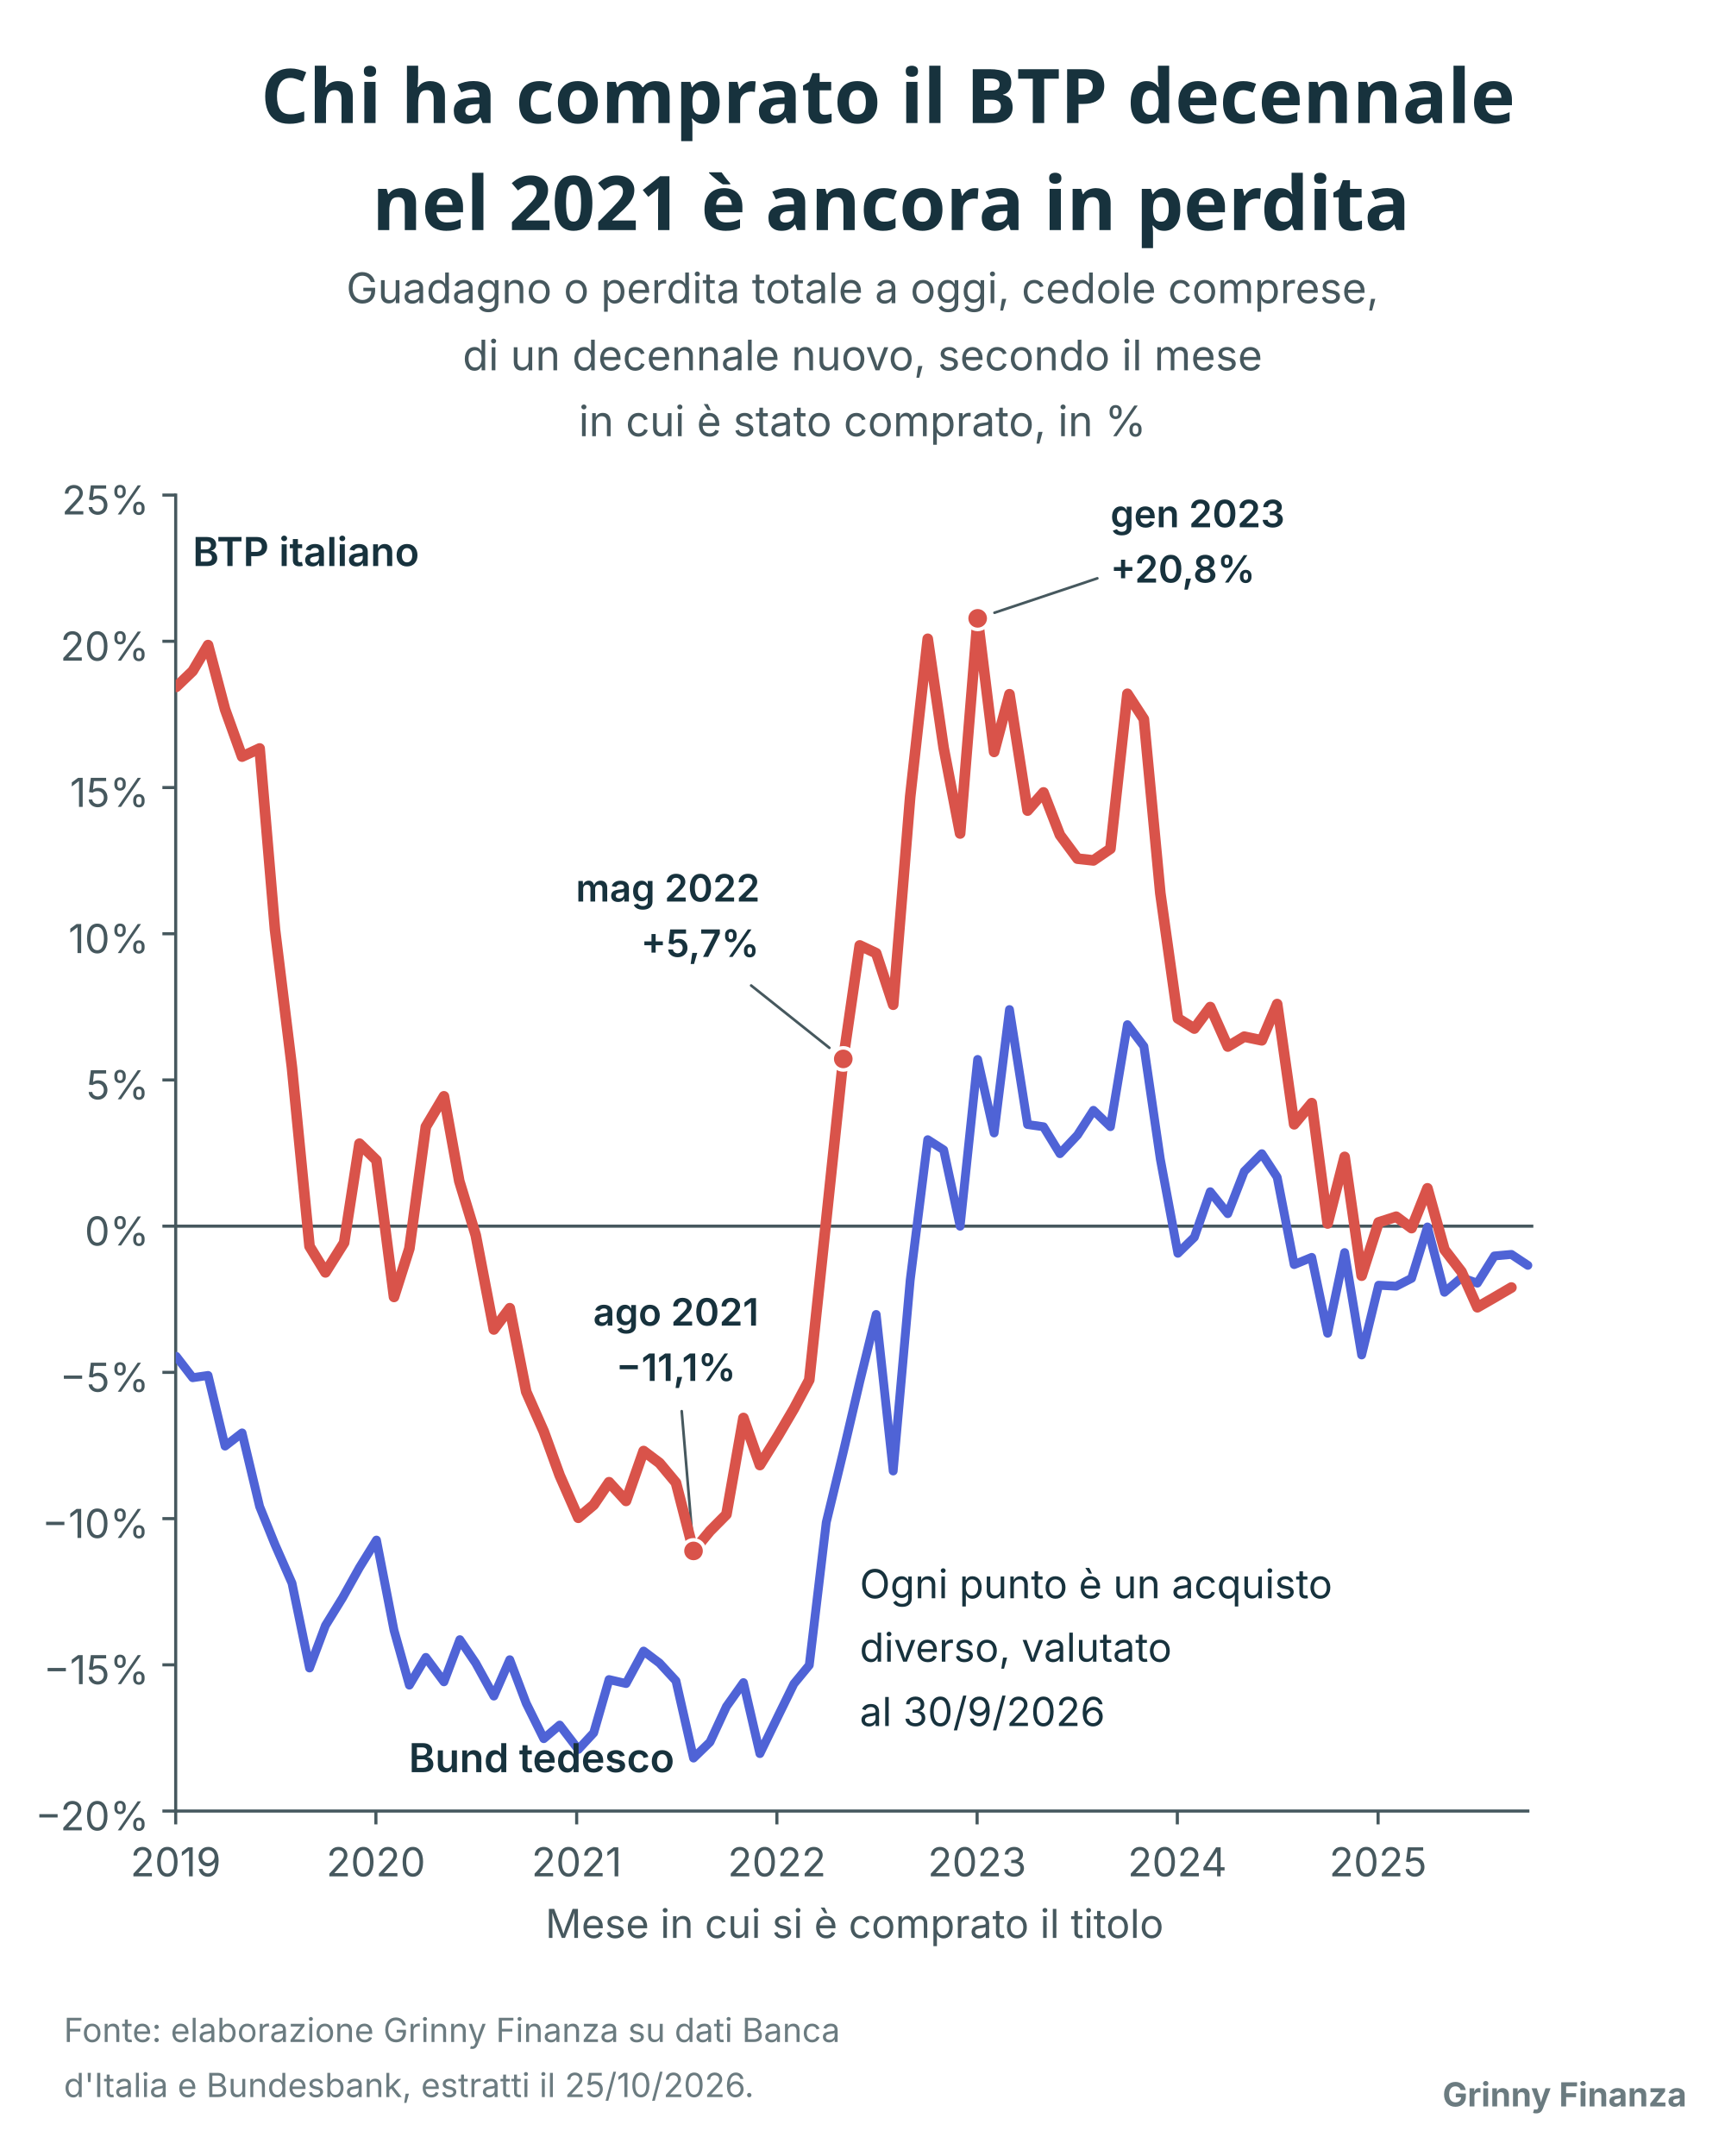
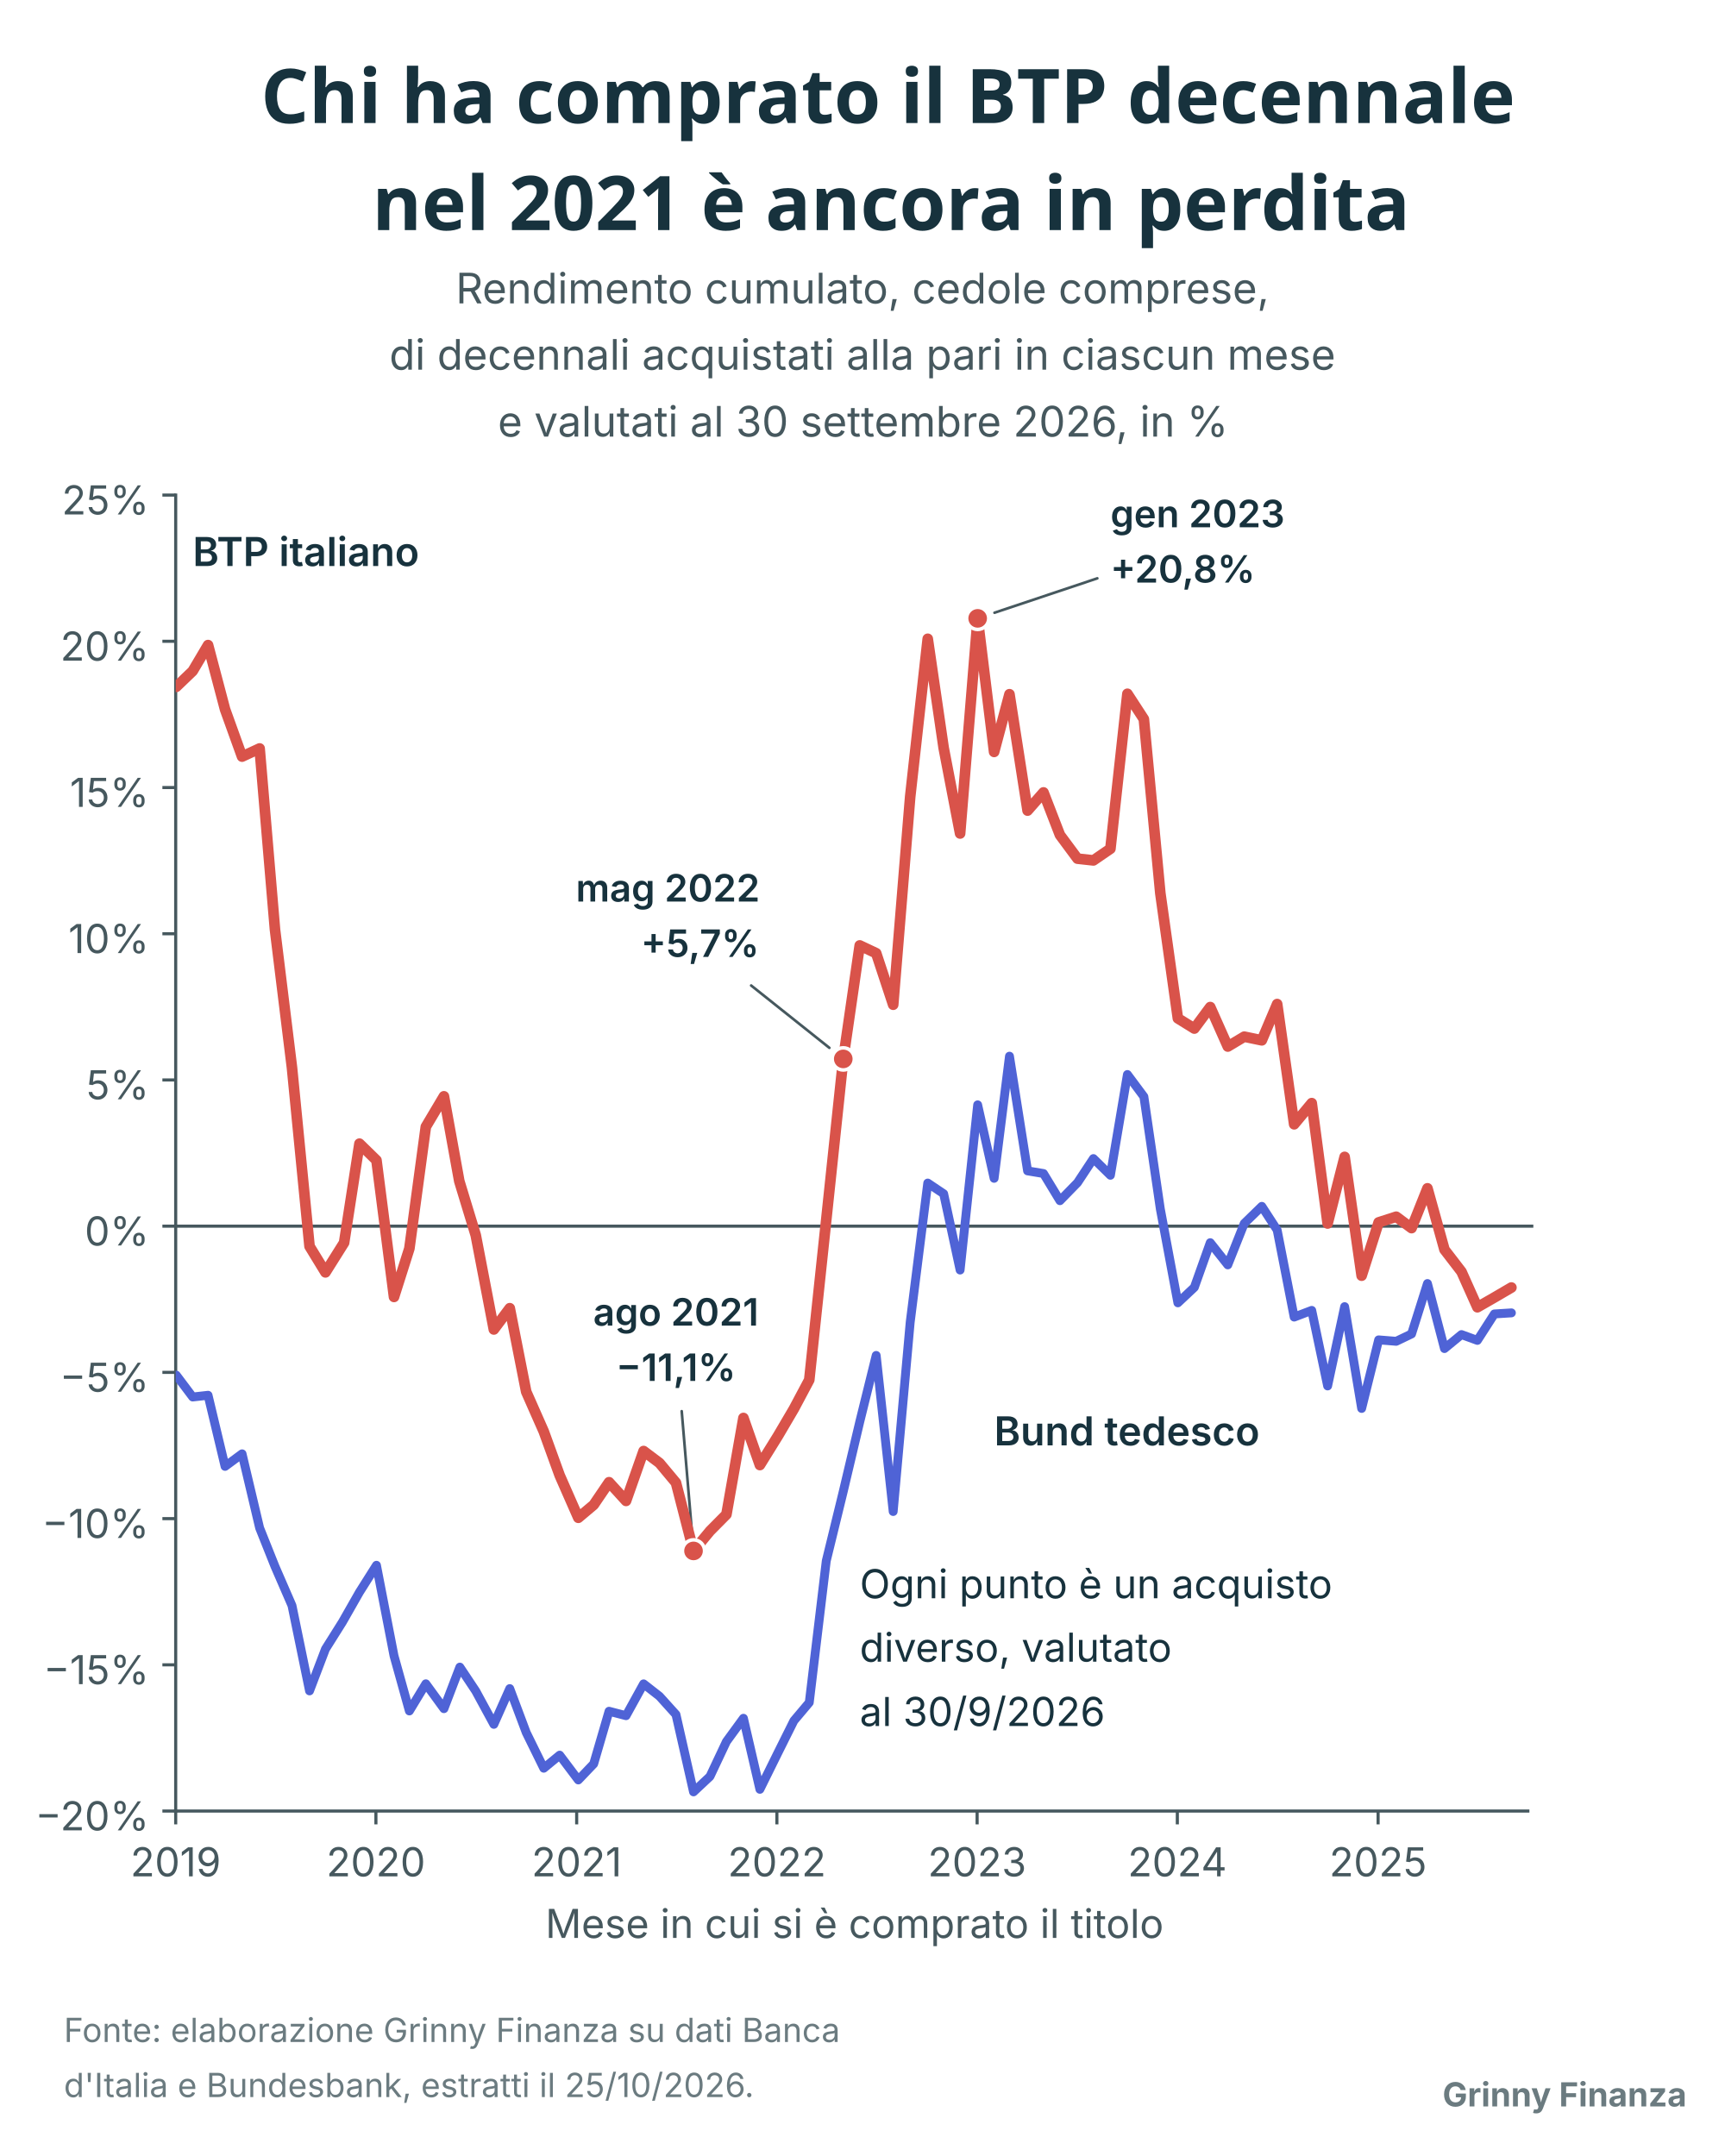
<svg xmlns="http://www.w3.org/2000/svg" xmlns:xlink="http://www.w3.org/1999/xlink" width="388.8pt" height="486pt" viewBox="0 0 388.8 486" version="1.1">
  <defs>
    <style type="text/css">*{stroke-linejoin: round; stroke-linecap: butt}</style>
  </defs>
  <g id="figure_1">
    <g id="patch_1">
      <path d="M 0 486  L 388.8 486  L 388.8 0  L 0 0  z " style="fill: #ffffff" />
    </g>
    <g id="axes_1">
      <g id="patch_2">
        <path d="M 39.6 408.24  L 345.6 408.24  L 345.6 111.6  L 39.6 111.6  z " style="fill: #ffffff" />
      </g>
      <g id="matplotlib.axis_1">
        <g id="xtick_1">
          <g id="line2d_1">
            <defs>
-               <path id="m1c36415839" d="M 0 0  L 0 3  " style="stroke: #46585e; stroke-width: 0.7" />
+               <path id="m71893478a4" d="M 0 0  L 0 3  " style="stroke: #46585e; stroke-width: 0.7" />
            </defs>
            <g>
-               <use xlink:href="#m1c36415839" x="39.6" y="408.24" style="fill: #46585e; stroke: #46585e; stroke-width: 0.7" />
+               <use xlink:href="#m71893478a4" x="39.6" y="408.24" style="fill: #46585e; stroke: #46585e; stroke-width: 0.7" />
            </g>
          </g>
          <g id="text_1">
            <text style="font-size: 9px; font-family: 'Inter'; text-anchor: middle; fill: #46585e" x="39.6" y="422.959" transform="rotate(-0 39.6 422.9588)">2019</text>
          </g>
        </g>
        <g id="xtick_2">
          <g id="line2d_2">
            <g>
-               <use xlink:href="#m1c36415839" x="84.727" y="408.24" style="fill: #46585e; stroke: #46585e; stroke-width: 0.7" />
+               <use xlink:href="#m71893478a4" x="84.727" y="408.24" style="fill: #46585e; stroke: #46585e; stroke-width: 0.7" />
            </g>
          </g>
          <g id="text_2">
            <text style="font-size: 9px; font-family: 'Inter'; text-anchor: middle; fill: #46585e" x="84.727" y="422.959" transform="rotate(-0 84.72727 422.9588)">2020</text>
          </g>
        </g>
        <g id="xtick_3">
          <g id="line2d_3">
            <g>
-               <use xlink:href="#m1c36415839" x="129.978" y="408.24" style="fill: #46585e; stroke: #46585e; stroke-width: 0.7" />
+               <use xlink:href="#m71893478a4" x="129.978" y="408.24" style="fill: #46585e; stroke: #46585e; stroke-width: 0.7" />
            </g>
          </g>
          <g id="text_3">
            <text style="font-size: 9px; font-family: 'Inter'; text-anchor: middle; fill: #46585e" x="129.978" y="422.959" transform="rotate(-0 129.9782 422.9588)">2021</text>
          </g>
        </g>
        <g id="xtick_4">
          <g id="line2d_4">
            <g>
-               <use xlink:href="#m1c36415839" x="175.105" y="408.24" style="fill: #46585e; stroke: #46585e; stroke-width: 0.7" />
+               <use xlink:href="#m71893478a4" x="175.105" y="408.24" style="fill: #46585e; stroke: #46585e; stroke-width: 0.7" />
            </g>
          </g>
          <g id="text_4">
            <text style="font-size: 9px; font-family: 'Inter'; text-anchor: middle; fill: #46585e" x="175.105" y="422.959" transform="rotate(-0 175.1055 422.9588)">2022</text>
          </g>
        </g>
        <g id="xtick_5">
          <g id="line2d_5">
            <g>
-               <use xlink:href="#m1c36415839" x="220.233" y="408.24" style="fill: #46585e; stroke: #46585e; stroke-width: 0.7" />
+               <use xlink:href="#m71893478a4" x="220.233" y="408.24" style="fill: #46585e; stroke: #46585e; stroke-width: 0.7" />
            </g>
          </g>
          <g id="text_5">
            <text style="font-size: 9px; font-family: 'Inter'; text-anchor: middle; fill: #46585e" x="220.233" y="422.959" transform="rotate(-0 220.2327 422.9588)">2023</text>
          </g>
        </g>
        <g id="xtick_6">
          <g id="line2d_6">
            <g>
-               <use xlink:href="#m1c36415839" x="265.36" y="408.24" style="fill: #46585e; stroke: #46585e; stroke-width: 0.7" />
+               <use xlink:href="#m71893478a4" x="265.36" y="408.24" style="fill: #46585e; stroke: #46585e; stroke-width: 0.7" />
            </g>
          </g>
          <g id="text_6">
            <text style="font-size: 9px; font-family: 'Inter'; text-anchor: middle; fill: #46585e" x="265.36" y="422.959" transform="rotate(-0 265.36 422.9588)">2024</text>
          </g>
        </g>
        <g id="xtick_7">
          <g id="line2d_7">
            <g>
-               <use xlink:href="#m1c36415839" x="310.611" y="408.24" style="fill: #46585e; stroke: #46585e; stroke-width: 0.7" />
+               <use xlink:href="#m71893478a4" x="310.611" y="408.24" style="fill: #46585e; stroke: #46585e; stroke-width: 0.7" />
            </g>
          </g>
          <g id="text_7">
            <text style="font-size: 9px; font-family: 'Inter'; text-anchor: middle; fill: #46585e" x="310.611" y="422.959" transform="rotate(-0 310.6109 422.9588)">2025</text>
          </g>
        </g>
        <g id="text_8">
          <text style="font-size: 9px; font-family: 'Inter'; text-anchor: middle; fill: #46585e" x="192.6" y="436.848" transform="rotate(-0 192.6 436.8484)">Mese in cui si è comprato il titolo</text>
        </g>
      </g>
      <g id="matplotlib.axis_2">
        <g id="ytick_1">
          <g id="line2d_8">
            <defs>
-               <path id="mced55392ec" d="M 0 0  L -3 0  " style="stroke: #46585e; stroke-width: 0.7" />
+               <path id="mbd35a84357" d="M 0 0  L -3 0  " style="stroke: #46585e; stroke-width: 0.7" />
            </defs>
            <g>
-               <use xlink:href="#mced55392ec" x="39.6" y="408.24" style="fill: #46585e; stroke: #46585e; stroke-width: 0.7" />
+               <use xlink:href="#mbd35a84357" x="39.6" y="408.24" style="fill: #46585e; stroke: #46585e; stroke-width: 0.7" />
            </g>
          </g>
          <g id="text_9">
            <text style="font-size: 9px; font-family: 'Inter'; text-anchor: end; fill: #46585e" x="33.6" y="412.599" transform="rotate(-0 33.6 412.5994)">−20%</text>
          </g>
        </g>
        <g id="ytick_2">
          <g id="line2d_9">
            <g>
-               <use xlink:href="#mced55392ec" x="39.6" y="375.28" style="fill: #46585e; stroke: #46585e; stroke-width: 0.7" />
+               <use xlink:href="#mbd35a84357" x="39.6" y="375.28" style="fill: #46585e; stroke: #46585e; stroke-width: 0.7" />
            </g>
          </g>
          <g id="text_10">
            <text style="font-size: 9px; font-family: 'Inter'; text-anchor: end; fill: #46585e" x="33.6" y="379.639" transform="rotate(-0 33.6 379.6394)">−15%</text>
          </g>
        </g>
        <g id="ytick_3">
          <g id="line2d_10">
            <g>
-               <use xlink:href="#mced55392ec" x="39.6" y="342.32" style="fill: #46585e; stroke: #46585e; stroke-width: 0.7" />
+               <use xlink:href="#mbd35a84357" x="39.6" y="342.32" style="fill: #46585e; stroke: #46585e; stroke-width: 0.7" />
            </g>
          </g>
          <g id="text_11">
            <text style="font-size: 9px; font-family: 'Inter'; text-anchor: end; fill: #46585e" x="33.6" y="346.679" transform="rotate(-0 33.6 346.6794)">−10%</text>
          </g>
        </g>
        <g id="ytick_4">
          <g id="line2d_11">
            <g>
-               <use xlink:href="#mced55392ec" x="39.6" y="309.36" style="fill: #46585e; stroke: #46585e; stroke-width: 0.7" />
+               <use xlink:href="#mbd35a84357" x="39.6" y="309.36" style="fill: #46585e; stroke: #46585e; stroke-width: 0.7" />
            </g>
          </g>
          <g id="text_12">
            <text style="font-size: 9px; font-family: 'Inter'; text-anchor: end; fill: #46585e" x="33.6" y="313.719" transform="rotate(-0 33.6 313.7194)">−5%</text>
          </g>
        </g>
        <g id="ytick_5">
          <g id="line2d_12">
            <g>
-               <use xlink:href="#mced55392ec" x="39.6" y="276.4" style="fill: #46585e; stroke: #46585e; stroke-width: 0.7" />
+               <use xlink:href="#mbd35a84357" x="39.6" y="276.4" style="fill: #46585e; stroke: #46585e; stroke-width: 0.7" />
            </g>
          </g>
          <g id="text_13">
            <text style="font-size: 9px; font-family: 'Inter'; text-anchor: end; fill: #46585e" x="33.6" y="280.759" transform="rotate(-0 33.6 280.7594)">0%</text>
          </g>
        </g>
        <g id="ytick_6">
          <g id="line2d_13">
            <g>
-               <use xlink:href="#mced55392ec" x="39.6" y="243.44" style="fill: #46585e; stroke: #46585e; stroke-width: 0.7" />
+               <use xlink:href="#mbd35a84357" x="39.6" y="243.44" style="fill: #46585e; stroke: #46585e; stroke-width: 0.7" />
            </g>
          </g>
          <g id="text_14">
            <text style="font-size: 9px; font-family: 'Inter'; text-anchor: end; fill: #46585e" x="33.6" y="247.799" transform="rotate(-0 33.6 247.7994)">5%</text>
          </g>
        </g>
        <g id="ytick_7">
          <g id="line2d_14">
            <g>
-               <use xlink:href="#mced55392ec" x="39.6" y="210.48" style="fill: #46585e; stroke: #46585e; stroke-width: 0.7" />
+               <use xlink:href="#mbd35a84357" x="39.6" y="210.48" style="fill: #46585e; stroke: #46585e; stroke-width: 0.7" />
            </g>
          </g>
          <g id="text_15">
            <text style="font-size: 9px; font-family: 'Inter'; text-anchor: end; fill: #46585e" x="33.6" y="214.839" transform="rotate(-0 33.6 214.8394)">10%</text>
          </g>
        </g>
        <g id="ytick_8">
          <g id="line2d_15">
            <g>
-               <use xlink:href="#mced55392ec" x="39.6" y="177.52" style="fill: #46585e; stroke: #46585e; stroke-width: 0.7" />
+               <use xlink:href="#mbd35a84357" x="39.6" y="177.52" style="fill: #46585e; stroke: #46585e; stroke-width: 0.7" />
            </g>
          </g>
          <g id="text_16">
            <text style="font-size: 9px; font-family: 'Inter'; text-anchor: end; fill: #46585e" x="33.6" y="181.879" transform="rotate(-0 33.6 181.8794)">15%</text>
          </g>
        </g>
        <g id="ytick_9">
          <g id="line2d_16">
            <g>
-               <use xlink:href="#mced55392ec" x="39.6" y="144.56" style="fill: #46585e; stroke: #46585e; stroke-width: 0.7" />
+               <use xlink:href="#mbd35a84357" x="39.6" y="144.56" style="fill: #46585e; stroke: #46585e; stroke-width: 0.7" />
            </g>
          </g>
          <g id="text_17">
            <text style="font-size: 9px; font-family: 'Inter'; text-anchor: end; fill: #46585e" x="33.6" y="148.919" transform="rotate(-0 33.6 148.9194)">20%</text>
          </g>
        </g>
        <g id="ytick_10">
          <g id="line2d_17">
            <g>
-               <use xlink:href="#mced55392ec" x="39.6" y="111.6" style="fill: #46585e; stroke: #46585e; stroke-width: 0.7" />
+               <use xlink:href="#mbd35a84357" x="39.6" y="111.6" style="fill: #46585e; stroke: #46585e; stroke-width: 0.7" />
            </g>
          </g>
          <g id="text_18">
            <text style="font-size: 9px; font-family: 'Inter'; text-anchor: end; fill: #46585e" x="33.6" y="115.959" transform="rotate(-0 33.6 115.9594)">25%</text>
          </g>
        </g>
      </g>
      <g id="line2d_18">
-         <path d="M 39.6 276.4  L 345.6 276.4  " clip-path="url(#p09f37b5909)" style="fill: none; stroke: #46585e; stroke-width: 0.7; stroke-linecap: round" />
+         <path d="M 39.6 276.4  L 345.6 276.4  " clip-path="url(#p5ecbf9c75f)" style="fill: none; stroke: #46585e; stroke-width: 0.7; stroke-linecap: round" />
      </g>
      <g id="patch_3">
        <path d="M 39.6 408.24  L 39.6 111.6  " style="fill: none; stroke: #46585e; stroke-width: 0.7; stroke-linejoin: miter; stroke-linecap: square" />
      </g>
      <g id="patch_4">
        <path d="M 39.6 408.24  L 344.364 408.24  " style="fill: none; stroke: #46585e; stroke-width: 0.7; stroke-linejoin: miter; stroke-linecap: square" />
      </g>
      <g id="line2d_19">
-         <path d="M 39.724 305.746  L 43.433 310.558  L 46.895 310.049  L 50.727 325.97  L 54.56 323.005  L 58.516 339.595  L 61.978 348.164  L 65.811 356.874  L 69.767 375.997  L 73.353 366.429  L 77.185 360.211  L 81.018 353.354  L 84.851 347.159  L 88.807 367.497  L 92.269 379.857  L 95.978 373.608  L 100.058 379.109  L 103.644 369.611  L 107.229 374.909  L 111.309 382.321  L 114.895 374.135  L 118.604 383.95  L 122.56 391.922  L 126.145 388.861  L 130.349 394.349  L 133.811 390.61  L 137.273 378.605  L 141.105 379.496  L 145.062 372.18  L 148.647 374.886  L 152.356 378.902  L 156.313 396.296  L 160.022 392.697  L 163.731 384.692  L 167.564 379.292  L 171.273 395.287  L 175.353 386.885  L 178.938 379.565  L 182.4 375.353  L 186.233 343.165  L 190.065 327.32  L 193.775 311.474  L 197.484 296.304  L 201.316 331.586  L 205.149 288.571  L 209.105 256.907  L 212.691 259.209  L 216.4 276.409  L 220.356 238.82  L 224.065 255.389  L 227.527 227.574  L 231.607 253.488  L 235.193 253.992  L 238.902 260.054  L 242.858 255.857  L 246.444 250.287  L 250.276 253.971  L 254.109 230.981  L 257.818 235.862  L 261.527 261.286  L 265.484 282.511  L 269.193 278.893  L 272.778 268.641  L 276.735 273.58  L 280.444 264.055  L 284.4 260.064  L 287.862 265.36  L 291.695 285.057  L 295.651 283.432  L 299.236 300.535  L 303.069 282.353  L 306.902 305.428  L 310.735 289.713  L 314.691 289.932  L 318.153 288.162  L 321.738 276.58  L 325.571 291.3  L 329.404 288.012  L 332.989 289.242  L 336.822 283.113  L 340.655 282.767  L 344.364 285.233  " clip-path="url(#p09f37b5909)" style="fill: none; stroke: #4f63d6; stroke-width: 2; stroke-linecap: round" />
+         <path d="M 39.724 309.976  L 43.433 314.907  L 46.895 314.518  L 50.727 330.547  L 54.56 327.72  L 58.516 344.421  L 61.978 353.097  L 65.811 361.926  L 69.767 381.155  L 73.353 371.73  L 77.185 365.633  L 81.018 358.905  L 84.851 352.839  L 88.807 373.247  L 92.269 385.68  L 95.978 379.556  L 100.058 385.162  L 103.644 375.795  L 107.229 381.184  L 111.309 388.695  L 114.895 380.638  L 118.604 390.533  L 122.56 398.587  L 126.145 395.64  L 130.349 401.231  L 133.811 397.606  L 137.273 385.744  L 141.105 386.744  L 145.062 379.572  L 148.647 382.372  L 152.356 386.482  L 156.313 403.918  L 160.022 400.442  L 163.731 392.579  L 167.564 387.329  L 171.273 403.341  L 175.353 395.078  L 178.938 387.885  L 182.4 383.778  L 186.233 351.853  L 190.065 336.189  L 193.775 320.526  L 197.484 305.537  L 201.316 340.721  L 205.149 298.051  L 209.105 266.681  L 212.691 269.093  L 216.4 286.287  L 220.356 249.049  L 224.065 265.614  L 227.527 238.081  L 231.607 263.935  L 235.193 264.533  L 238.902 270.654  L 242.858 266.595  L 246.444 261.163  L 250.276 264.923  L 254.109 242.215  L 257.818 247.198  L 261.527 272.522  L 265.484 293.68  L 269.193 290.192  L 272.778 280.123  L 276.735 285.125  L 280.444 275.783  L 284.4 271.933  L 287.862 277.274  L 291.695 296.892  L 295.651 295.384  L 299.236 312.417  L 303.069 294.541  L 306.902 317.486  L 310.735 302.031  L 314.691 302.352  L 318.153 300.691  L 321.738 289.328  L 325.571 303.989  L 329.404 300.837  L 332.989 302.146  L 336.822 296.186  L 340.655 295.945  " clip-path="url(#p5ecbf9c75f)" style="fill: none; stroke: #4f63d6; stroke-width: 2; stroke-linecap: round" />
      </g>
      <g id="text_19">
        <text style="font-weight: 600; font-size: 9px; font-family: 'Inter'; text-anchor: start; fill: #17323d" x="43.433" y="127.595" transform="rotate(-0 43.43273 127.5945)">BTP italiano</text>
      </g>
      <g id="text_20">
-         <text style="font-weight: 600; font-size: 9px; font-family: 'Inter'; text-anchor: start; fill: #17323d" x="92.145" y="399.477" transform="rotate(-0 92.14545 399.4771)">Bund tedesco</text>
+         <text style="font-weight: 600; font-size: 9px; font-family: 'Inter'; text-anchor: start; fill: #17323d" x="224.065" y="325.818" transform="rotate(-0 224.0655 325.8179)">Bund tedesco</text>
      </g>
      <g id="patch_5">
        <path d="M 153.652 318.106  Q 154.814 331.862 155.976 345.619  " style="fill: none; stroke: #46585e; stroke-width: 0.6; stroke-linecap: round" />
      </g>
      <g id="text_21">
        <text style="font-weight: 600; font-size: 8.5px; font-family: 'Inter'; fill: #17323d" transform="translate(133.7015 298.8138)">ago 2021</text>
        <text style="font-weight: 600; font-size: 8.5px; font-family: 'Inter'; fill: #17323d" transform="translate(138.86 311.2856)">−11,1%</text>
      </g>
      <g id="patch_6">
        <path d="M 169.304 222.149  Q 178.12 229.175 186.935 236.202  " style="fill: none; stroke: #46585e; stroke-width: 0.6; stroke-linecap: round" />
      </g>
      <g id="text_22">
        <text style="font-weight: 600; font-size: 8.5px; font-family: 'Inter'; fill: #17323d" transform="translate(129.7821 203.2298)">mag 2022</text>
        <text style="font-weight: 600; font-size: 8.5px; font-family: 'Inter'; fill: #17323d" transform="translate(144.4512 215.7016)">+5,7%</text>
      </g>
      <g id="patch_7">
        <path d="M 247.326 130.366  Q 235.739 134.243 224.152 138.119  " style="fill: none; stroke: #46585e; stroke-width: 0.6; stroke-linecap: round" />
      </g>
      <g id="text_23">
        <text style="font-weight: 600; font-size: 8.5px; font-family: 'Inter'; fill: #17323d" transform="translate(250.2764 118.8522)">gen 2023</text>
        <text style="font-weight: 600; font-size: 8.5px; font-family: 'Inter'; fill: #17323d" transform="translate(250.2764 131.324)">+20,8%</text>
      </g>
      <g id="text_24">
        <text style="font-size: 9px; font-family: 'Inter'; fill: #17323d" transform="translate(193.7745 360.28)">Ogni punto è un acquisto</text>
        <text style="font-size: 9px; font-family: 'Inter'; fill: #17323d" transform="translate(193.7745 374.5764)">diverso, valutato</text>
        <text style="font-size: 9px; font-family: 'Inter'; fill: #17323d" transform="translate(193.7745 389.0761)">al 30/9/2026</text>
      </g>
      <g id="line2d_20">
-         <path d="M 39.724 154.826  L 43.433 151.263  L 46.895 145.415  L 50.727 159.913  L 54.56 170.55  L 58.516 168.715  L 61.978 209.539  L 65.811 240.681  L 69.767 280.94  L 73.353 286.813  L 77.556 280.132  L 81.018 257.801  L 84.851 261.544  L 88.807 292.35  L 92.269 281.436  L 95.978 253.998  L 100.058 247.13  L 103.52 266.25  L 107.229 278.437  L 111.309 299.682  L 114.895 294.894  L 118.604 313.725  L 122.56 322.682  L 126.145 332.57  L 130.349 342.132  L 133.811 339.22  L 137.273 334.12  L 141.105 338.328  L 145.062 327.092  L 148.647 329.792  L 152.356 334.232  L 156.313 349.606  L 160.022 345.12  L 163.731 341.377  L 167.564 319.64  L 171.273 330.246  L 175.353 323.665  L 178.938 317.565  L 182.4 311.055  L 186.233 274.948  L 190.065 238.696  L 193.775 213.116  L 197.484 214.87  L 201.316 226.479  L 205.149 179.6  L 209.105 143.998  L 212.691 168.583  L 216.4 187.883  L 220.356 139.389  L 224.065 169.493  L 227.527 156.493  L 231.607 182.719  L 235.193 178.626  L 238.902 188.215  L 242.858 193.554  L 246.444 193.949  L 250.276 191.322  L 254.109 156.394  L 257.818 162.102  L 261.527 201.343  L 265.484 229.556  L 269.193 231.853  L 272.778 227.011  L 276.735 235.906  L 280.444 233.683  L 284.4 234.508  L 287.862 226.332  L 291.695 253.43  L 295.651 248.665  L 299.236 275.8  L 303.069 260.782  L 306.902 287.558  L 310.735 275.548  L 314.691 274.271  L 318.153 276.836  L 321.738 267.87  L 325.571 281.681  L 329.404 286.663  L 332.989 294.676  L 336.822 292.473  L 340.655 290.231  " clip-path="url(#p09f37b5909)" style="fill: none; stroke: #d9534a; stroke-width: 2.4; stroke-linecap: round" />
+         <path d="M 39.724 154.826  L 43.433 151.263  L 46.895 145.415  L 50.727 159.913  L 54.56 170.55  L 58.516 168.715  L 61.978 209.539  L 65.811 240.681  L 69.767 280.94  L 73.353 286.813  L 77.556 280.132  L 81.018 257.801  L 84.851 261.544  L 88.807 292.35  L 92.269 281.436  L 95.978 253.998  L 100.058 247.13  L 103.52 266.25  L 107.229 278.437  L 111.309 299.682  L 114.895 294.894  L 118.604 313.725  L 122.56 322.682  L 126.145 332.57  L 130.349 342.132  L 133.811 339.22  L 137.273 334.12  L 141.105 338.328  L 145.062 327.092  L 148.647 329.792  L 152.356 334.232  L 156.313 349.606  L 160.022 345.12  L 163.731 341.377  L 167.564 319.64  L 171.273 330.246  L 175.353 323.665  L 178.938 317.565  L 182.4 311.055  L 186.233 274.948  L 190.065 238.696  L 193.775 213.116  L 197.484 214.87  L 201.316 226.479  L 205.149 179.6  L 209.105 143.998  L 212.691 168.583  L 216.4 187.883  L 220.356 139.389  L 224.065 169.493  L 227.527 156.493  L 231.607 182.719  L 235.193 178.626  L 238.902 188.215  L 242.858 193.554  L 246.444 193.949  L 250.276 191.322  L 254.109 156.394  L 257.818 162.102  L 261.527 201.343  L 265.484 229.556  L 269.193 231.853  L 272.778 227.011  L 276.735 235.906  L 280.444 233.683  L 284.4 234.508  L 287.862 226.332  L 291.695 253.43  L 295.651 248.665  L 299.236 275.8  L 303.069 260.782  L 306.902 287.558  L 310.735 275.548  L 314.691 274.271  L 318.153 276.836  L 321.738 267.87  L 325.571 281.681  L 329.404 286.663  L 332.989 294.676  L 336.822 292.473  L 340.655 290.231  " clip-path="url(#p5ecbf9c75f)" style="fill: none; stroke: #d9534a; stroke-width: 2.4; stroke-linecap: round" />
      </g>
      <g id="line2d_21">
        <defs>
-           <path id="mec8e960771" d="M 0 2.5  C 0.663 2.5 1.299 2.237 1.768 1.768  C 2.237 1.299 2.5 0.663 2.5 0  C 2.5 -0.663 2.237 -1.299 1.768 -1.768  C 1.299 -2.237 0.663 -2.5 0 -2.5  C -0.663 -2.5 -1.299 -2.237 -1.768 -1.768  C -2.237 -1.299 -2.5 -0.663 -2.5 0  C -2.5 0.663 -2.237 1.299 -1.768 1.768  C -1.299 2.237 -0.663 2.5 0 2.5  z " style="stroke: #ffffff; stroke-width: 0.8" />
+           <path id="m2860a2df3a" d="M 0 2.5  C 0.663 2.5 1.299 2.237 1.768 1.768  C 2.237 1.299 2.5 0.663 2.5 0  C 2.5 -0.663 2.237 -1.299 1.768 -1.768  C 1.299 -2.237 0.663 -2.5 0 -2.5  C -0.663 -2.5 -1.299 -2.237 -1.768 -1.768  C -2.237 -1.299 -2.5 -0.663 -2.5 0  C -2.5 0.663 -2.237 1.299 -1.768 1.768  C -1.299 2.237 -0.663 2.5 0 2.5  z " style="stroke: #ffffff; stroke-width: 0.8" />
        </defs>
-         <g clip-path="url(#p09f37b5909)">
-           <use xlink:href="#mec8e960771" x="156.313" y="349.606" style="fill: #d9534a; stroke: #ffffff; stroke-width: 0.8" />
+         <g clip-path="url(#p5ecbf9c75f)">
+           <use xlink:href="#m2860a2df3a" x="156.313" y="349.606" style="fill: #d9534a; stroke: #ffffff; stroke-width: 0.8" />
        </g>
      </g>
      <g id="line2d_22">
-         <g clip-path="url(#p09f37b5909)">
-           <use xlink:href="#mec8e960771" x="190.065" y="238.696" style="fill: #d9534a; stroke: #ffffff; stroke-width: 0.8" />
+         <g clip-path="url(#p5ecbf9c75f)">
+           <use xlink:href="#m2860a2df3a" x="190.065" y="238.696" style="fill: #d9534a; stroke: #ffffff; stroke-width: 0.8" />
        </g>
      </g>
      <g id="line2d_23">
-         <g clip-path="url(#p09f37b5909)">
-           <use xlink:href="#mec8e960771" x="220.356" y="139.389" style="fill: #d9534a; stroke: #ffffff; stroke-width: 0.8" />
+         <g clip-path="url(#p5ecbf9c75f)">
+           <use xlink:href="#m2860a2df3a" x="220.356" y="139.389" style="fill: #d9534a; stroke: #ffffff; stroke-width: 0.8" />
        </g>
      </g>
    </g>
    <g id="text_25">
      <text style="font-weight: 600; font-size: 17px; font-family: 'Lora Grinny SemiBold'; fill: #17323d" transform="translate(58.78914 27.738)">Chi ha comprato il BTP decennale</text>
      <text style="font-weight: 600; font-size: 17px; font-family: 'Lora Grinny SemiBold'; fill: #17323d" transform="translate(83.88141 51.86127)">nel 2021 è ancora in perdita</text>
    </g>
    <g id="text_26">
-       <text style="font-size: 9.5px; font-family: 'Inter'; fill: #46585e" transform="translate(78.05023 68.33573)">Guadagno o perdita totale a oggi, cedole comprese,</text>
-       <text style="font-size: 9.5px; font-family: 'Inter'; fill: #46585e" transform="translate(104.2784 83.47097)">di un decennale nuovo, secondo il mese</text>
-       <text style="font-size: 9.5px; font-family: 'Inter'; fill: #46585e" transform="translate(130.4457 98.32196)">in cui è stato comprato, in %</text>
+       <text style="font-size: 9.5px; font-family: 'Inter'; fill: #46585e" transform="translate(102.7302 68.39139)">Rendimento cumulato, cedole comprese,</text>
+       <text style="font-size: 9.5px; font-family: 'Inter'; fill: #46585e" transform="translate(87.74394 83.33441)">di decennali acquistati alla pari in ciascun mese</text>
+       <text style="font-size: 9.5px; font-family: 'Inter'; fill: #46585e" transform="translate(112.2042 98.41399)">e valutati al 30 settembre 2026, in %</text>
    </g>
    <g id="text_27">
      <text style="font-size: 7.5px; font-family: 'Inter'; fill: #6b7b80" transform="translate(14.4 460.3016)">Fonte: elaborazione Grinny Finanza su dati Banca</text>
      <text style="font-size: 7.5px; font-family: 'Inter'; fill: #6b7b80" transform="translate(14.4 472.7136)">d'Italia e Bundesbank, estratti il 25/10/2026.</text>
    </g>
    <g id="text_28">
      <text style="font-weight: 700; font-size: 7.5px; font-family: 'Inter'; text-anchor: end; fill: #6b7b80" x="380.16" y="474.831" transform="rotate(-0 380.16 474.8309)">Grinny Finanza</text>
    </g>
  </g>
  <defs>
-     <clipPath id="p09f37b5909">
+     <clipPath id="p5ecbf9c75f">
      <rect x="39.6" y="111.6" width="306" height="296.64" />
    </clipPath>
  </defs>
</svg>
